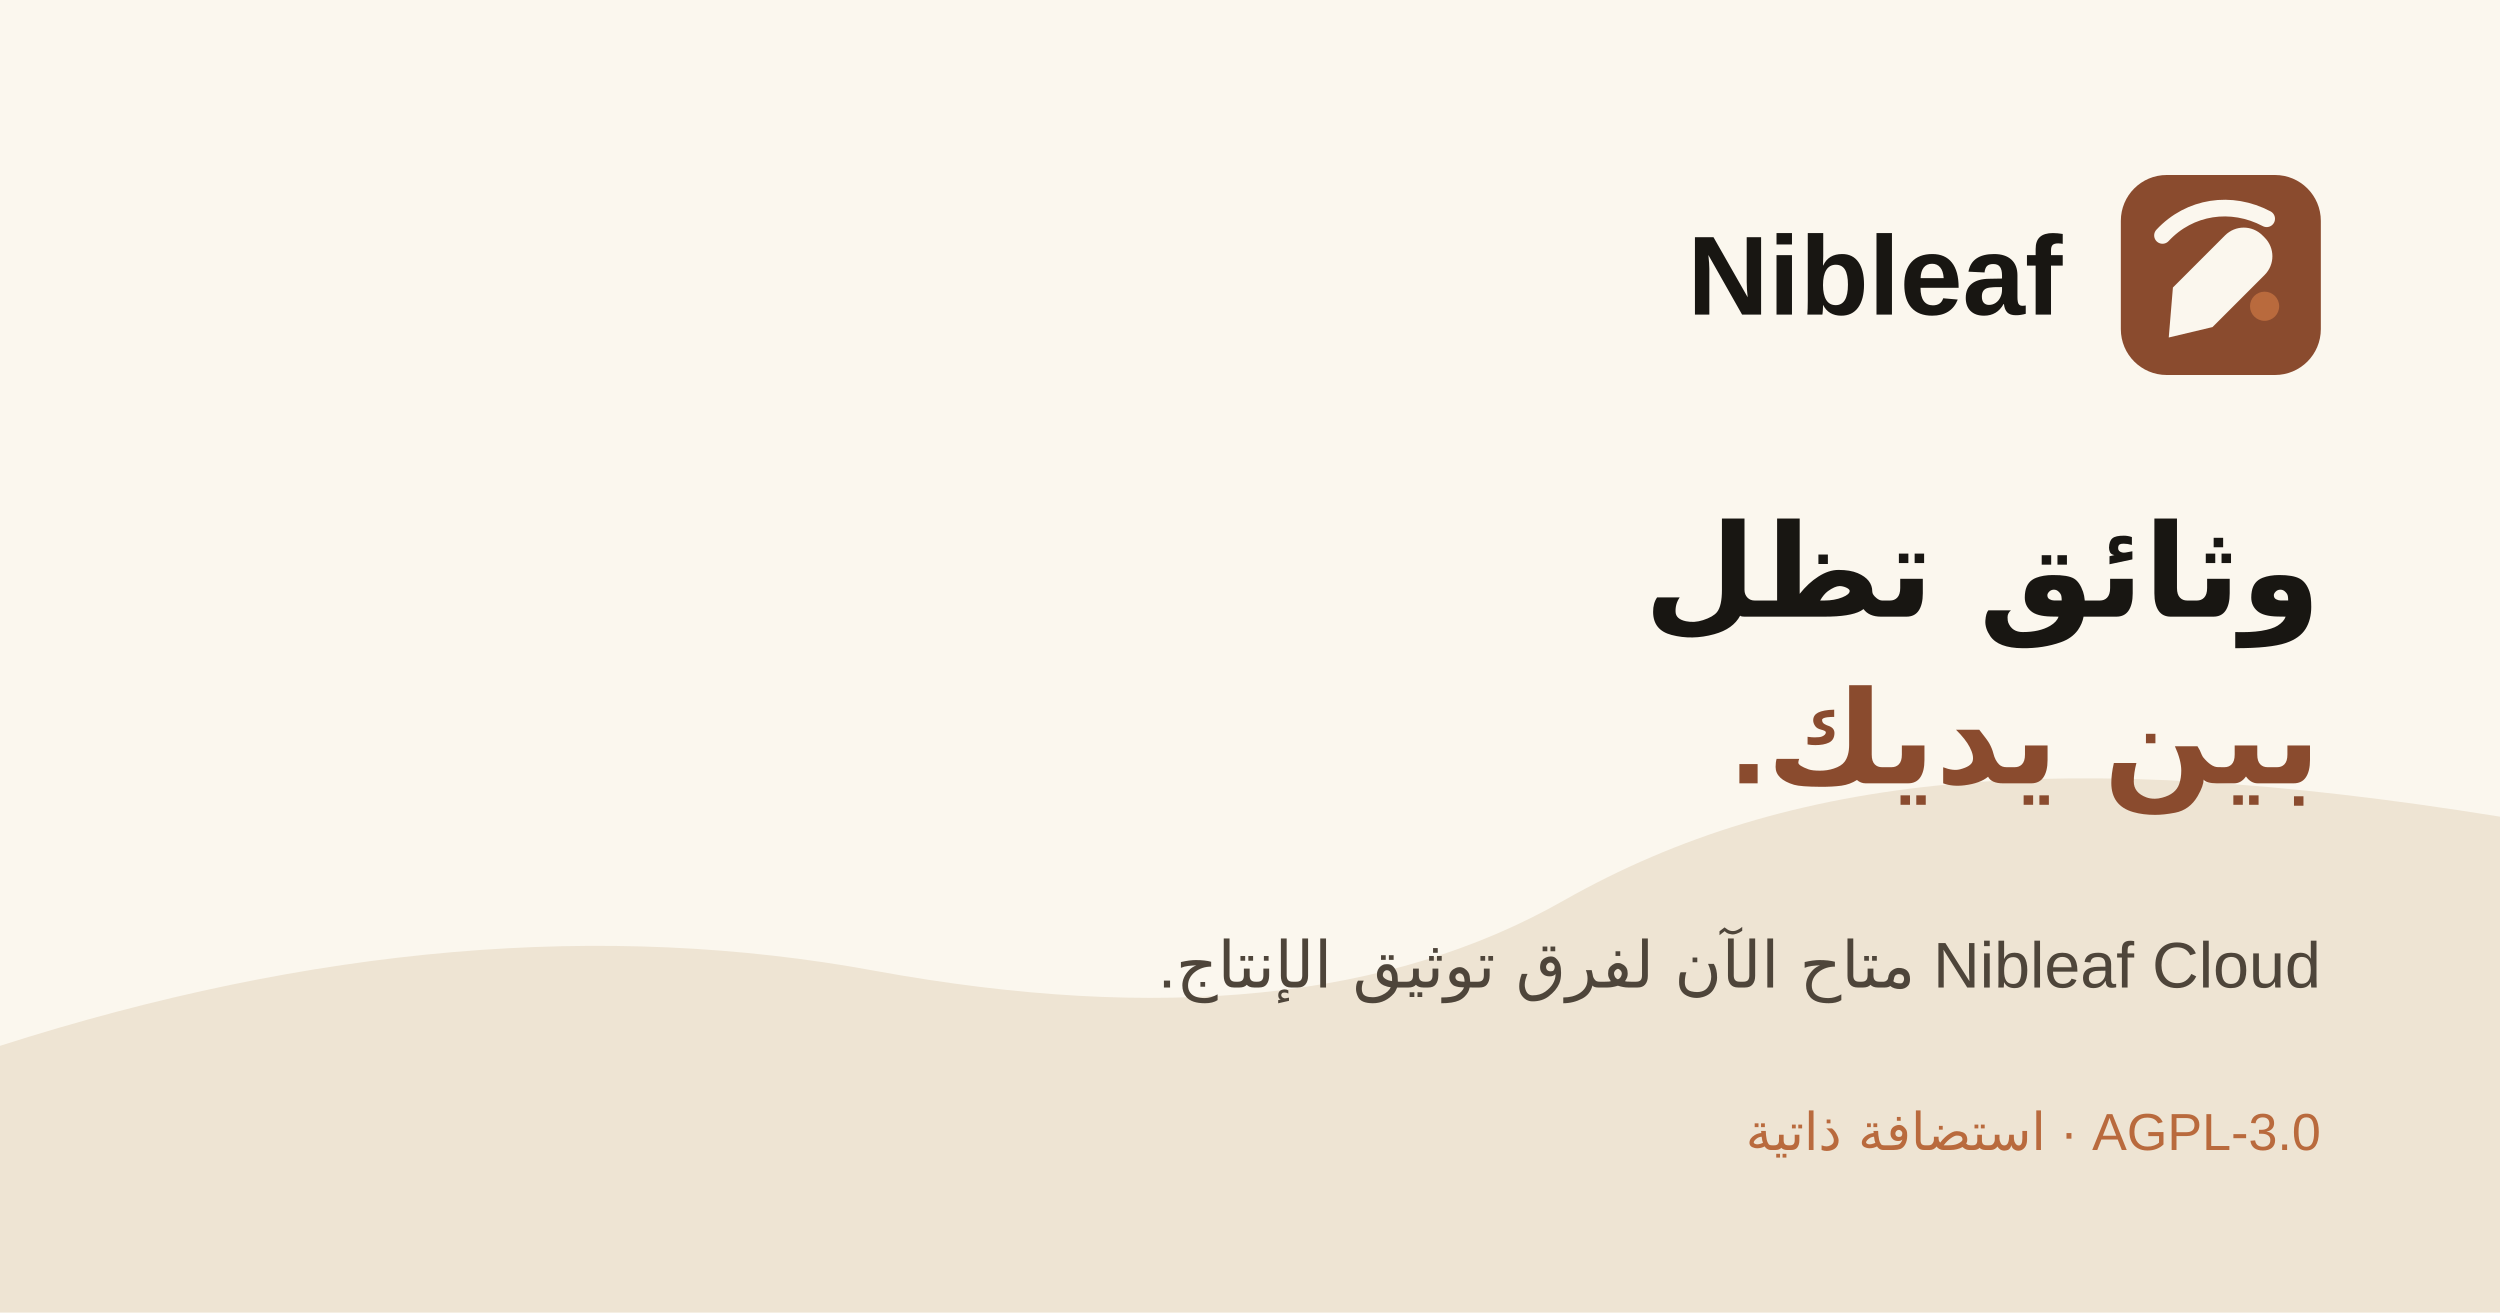
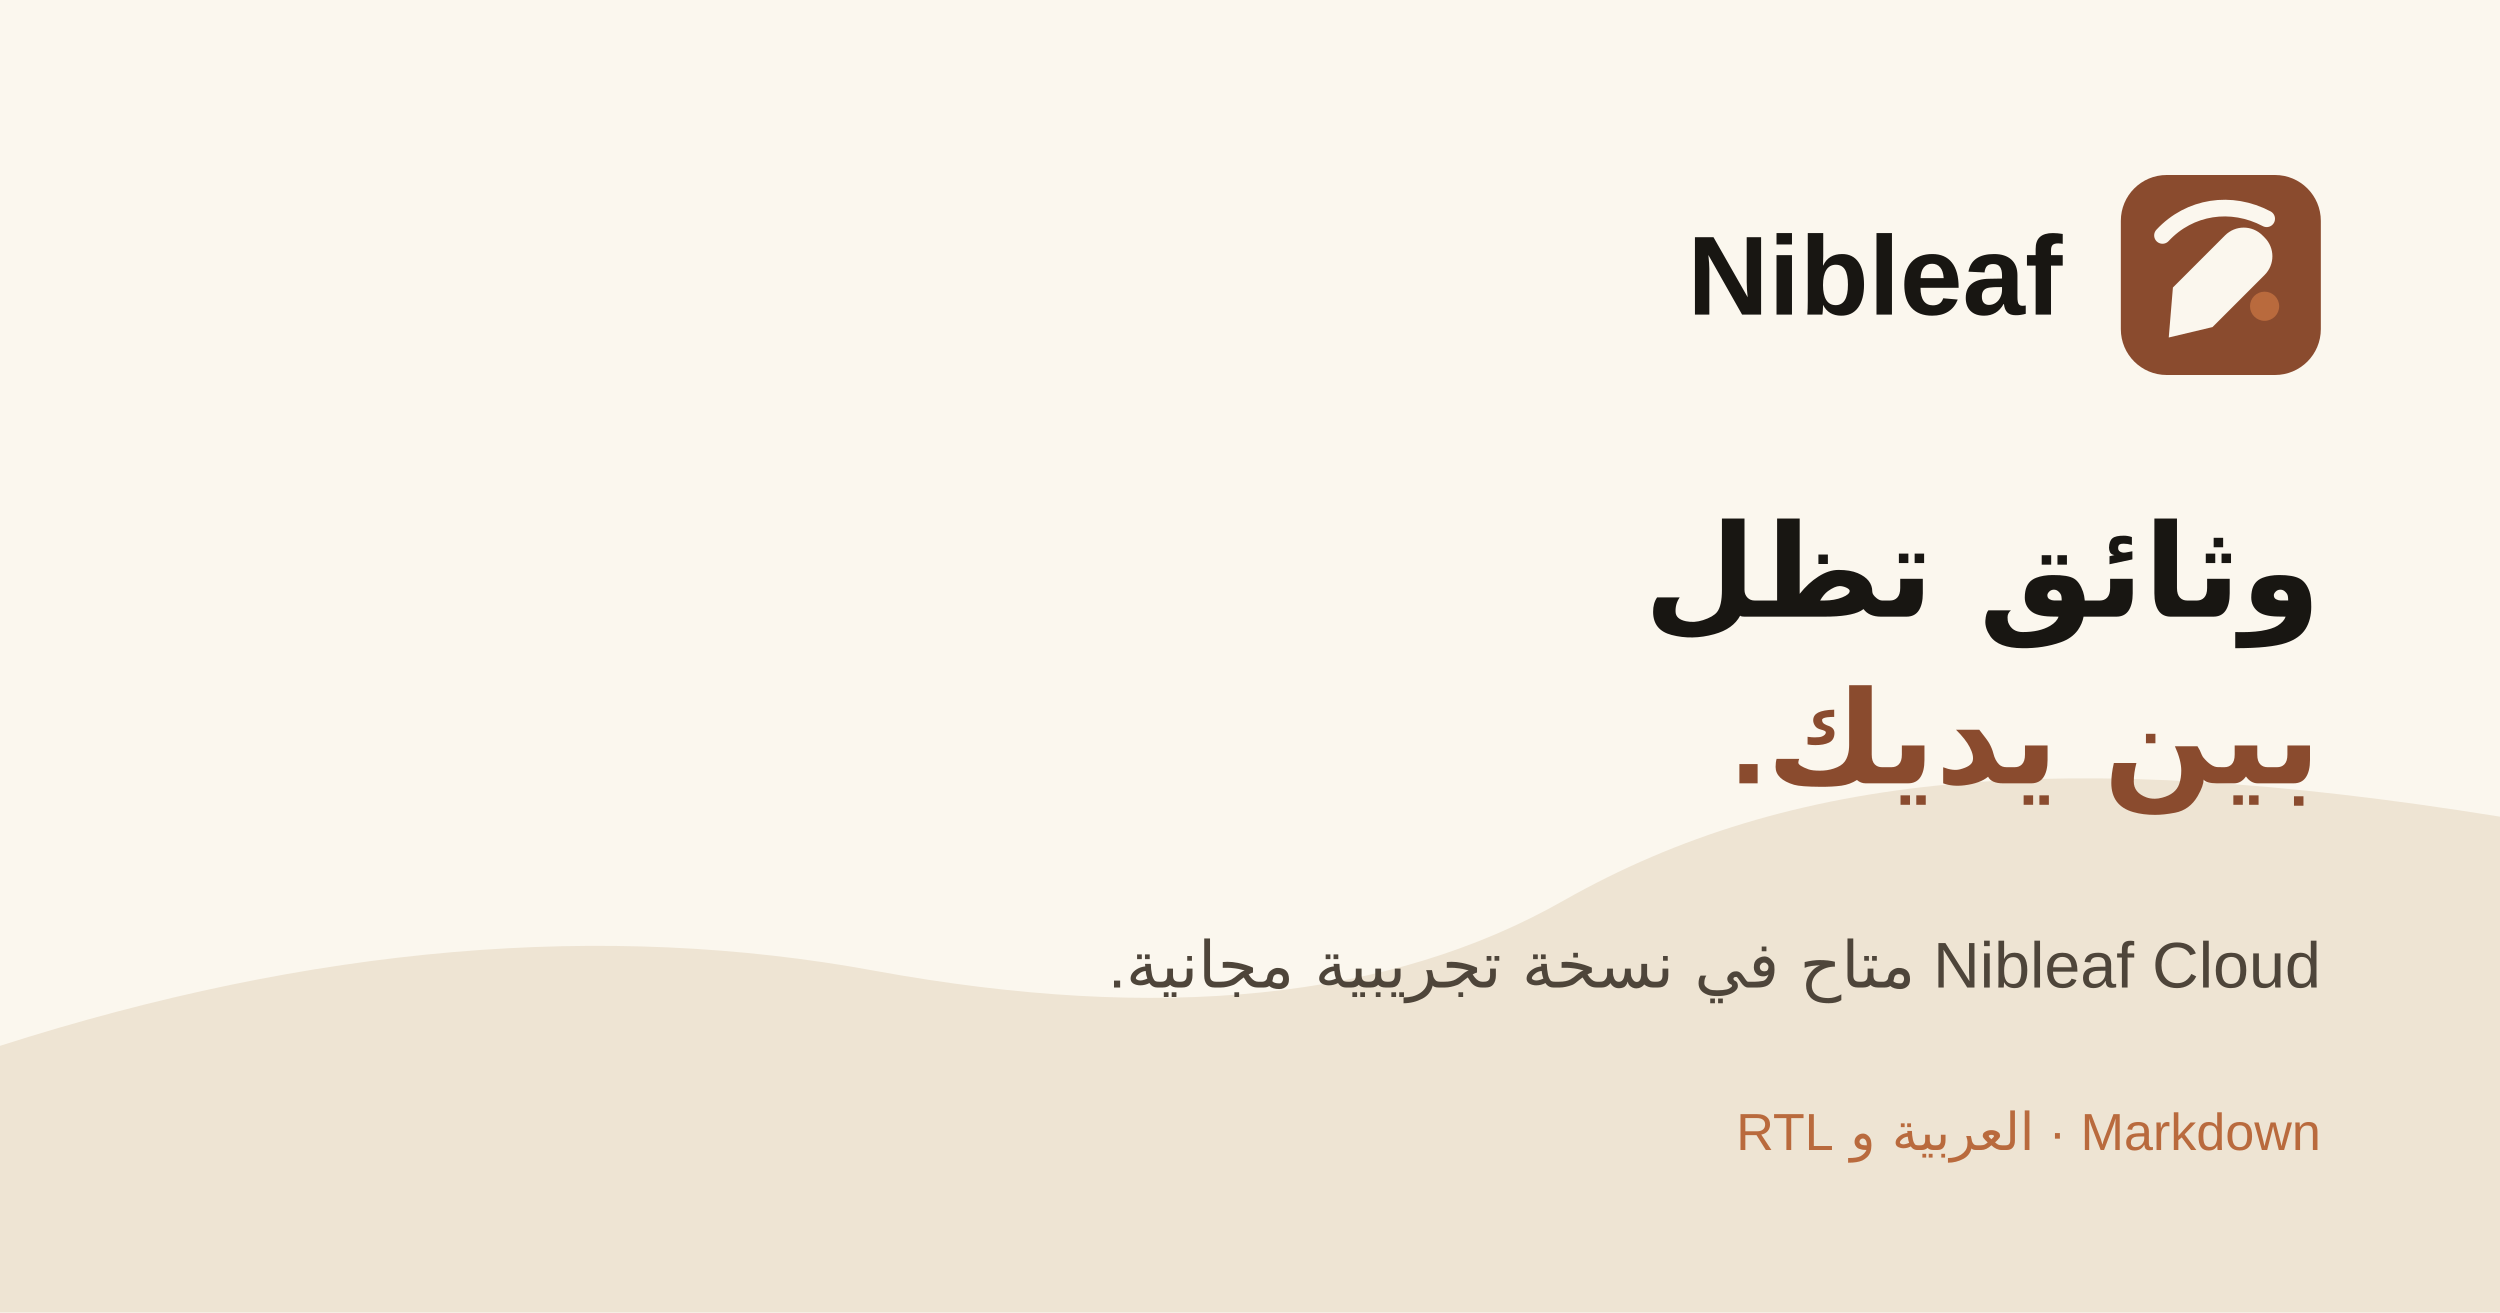
- <svg xmlns="http://www.w3.org/2000/svg" viewBox="0 0 1200 630" role="img" aria-label="Nibleaf — منصة توثيق مفتوحة المصدر">
+ <svg xmlns="http://www.w3.org/2000/svg" viewBox="0 0 1200 630" role="img" aria-label="Nibleaf لنشر وثائق المنتج">
  <rect width="1200" height="630" fill="#FBF7EE" />
  <path d="M0 502c150-48 290-60 420-36 137 25 247 14 331-34 108-61 238-74 449-40v238H0Z" fill="#EEE4D3" />
  <rect x="1018" y="84" width="96" height="96" rx="22" fill="#8A4B2E" />
  <path d="M1043 138 1068 113c5-5 13-5 18 0l1 1c5 5 5 13 0 18l-25 25-21 5 2-24Z" fill="#FBF7EE" />
  <path d="M1038 113c13-14 33-17 50-8" fill="none" stroke="#FBF7EE" stroke-linecap="round" stroke-width="8" />
  <circle cx="1087" cy="147" r="7" fill="#B96A3D" />
  <text x="990" y="151" direction="rtl" fill="#181612" font-family="Tahoma, Arial, system-ui, sans-serif" font-size="54" font-weight="800" text-anchor="start">Nibleaf</text>
  <text x="1114" y="296" direction="rtl" fill="#181612" font-family="Tahoma, Arial, system-ui, sans-serif" font-size="62" font-weight="800" text-anchor="start">وثائق تظل</text>
  <text x="1114" y="376" direction="rtl" fill="#8A4B2E" font-family="Tahoma, Arial, system-ui, sans-serif" font-size="62" font-weight="800" text-anchor="start">بين يديك.</text>
-   <text x="1114" y="474" direction="rtl" fill="#4E453A" font-family="Tahoma, Arial, system-ui, sans-serif" font-size="31" text-anchor="start">Nibleaf Cloud متاح الآن لفرق توثيق الإنتاج.</text>
-   <text x="1114" y="552" direction="rtl" fill="#B96A3D" font-family="Tahoma, Arial, system-ui, sans-serif" font-size="25" text-anchor="start">AGPL-3.0 · استضافة ذاتية</text>
+   <text x="1114" y="474" direction="rtl" fill="#4E453A" font-family="Tahoma, Arial, system-ui, sans-serif" font-size="31" text-anchor="start">Nibleaf Cloud متاح في نسخة تجريبية مجانية.</text>
+   <text x="1114" y="552" direction="rtl" fill="#B96A3D" font-family="Tahoma, Arial, system-ui, sans-serif" font-size="25" text-anchor="start">Markdown · العربية و RTL</text>
</svg>
